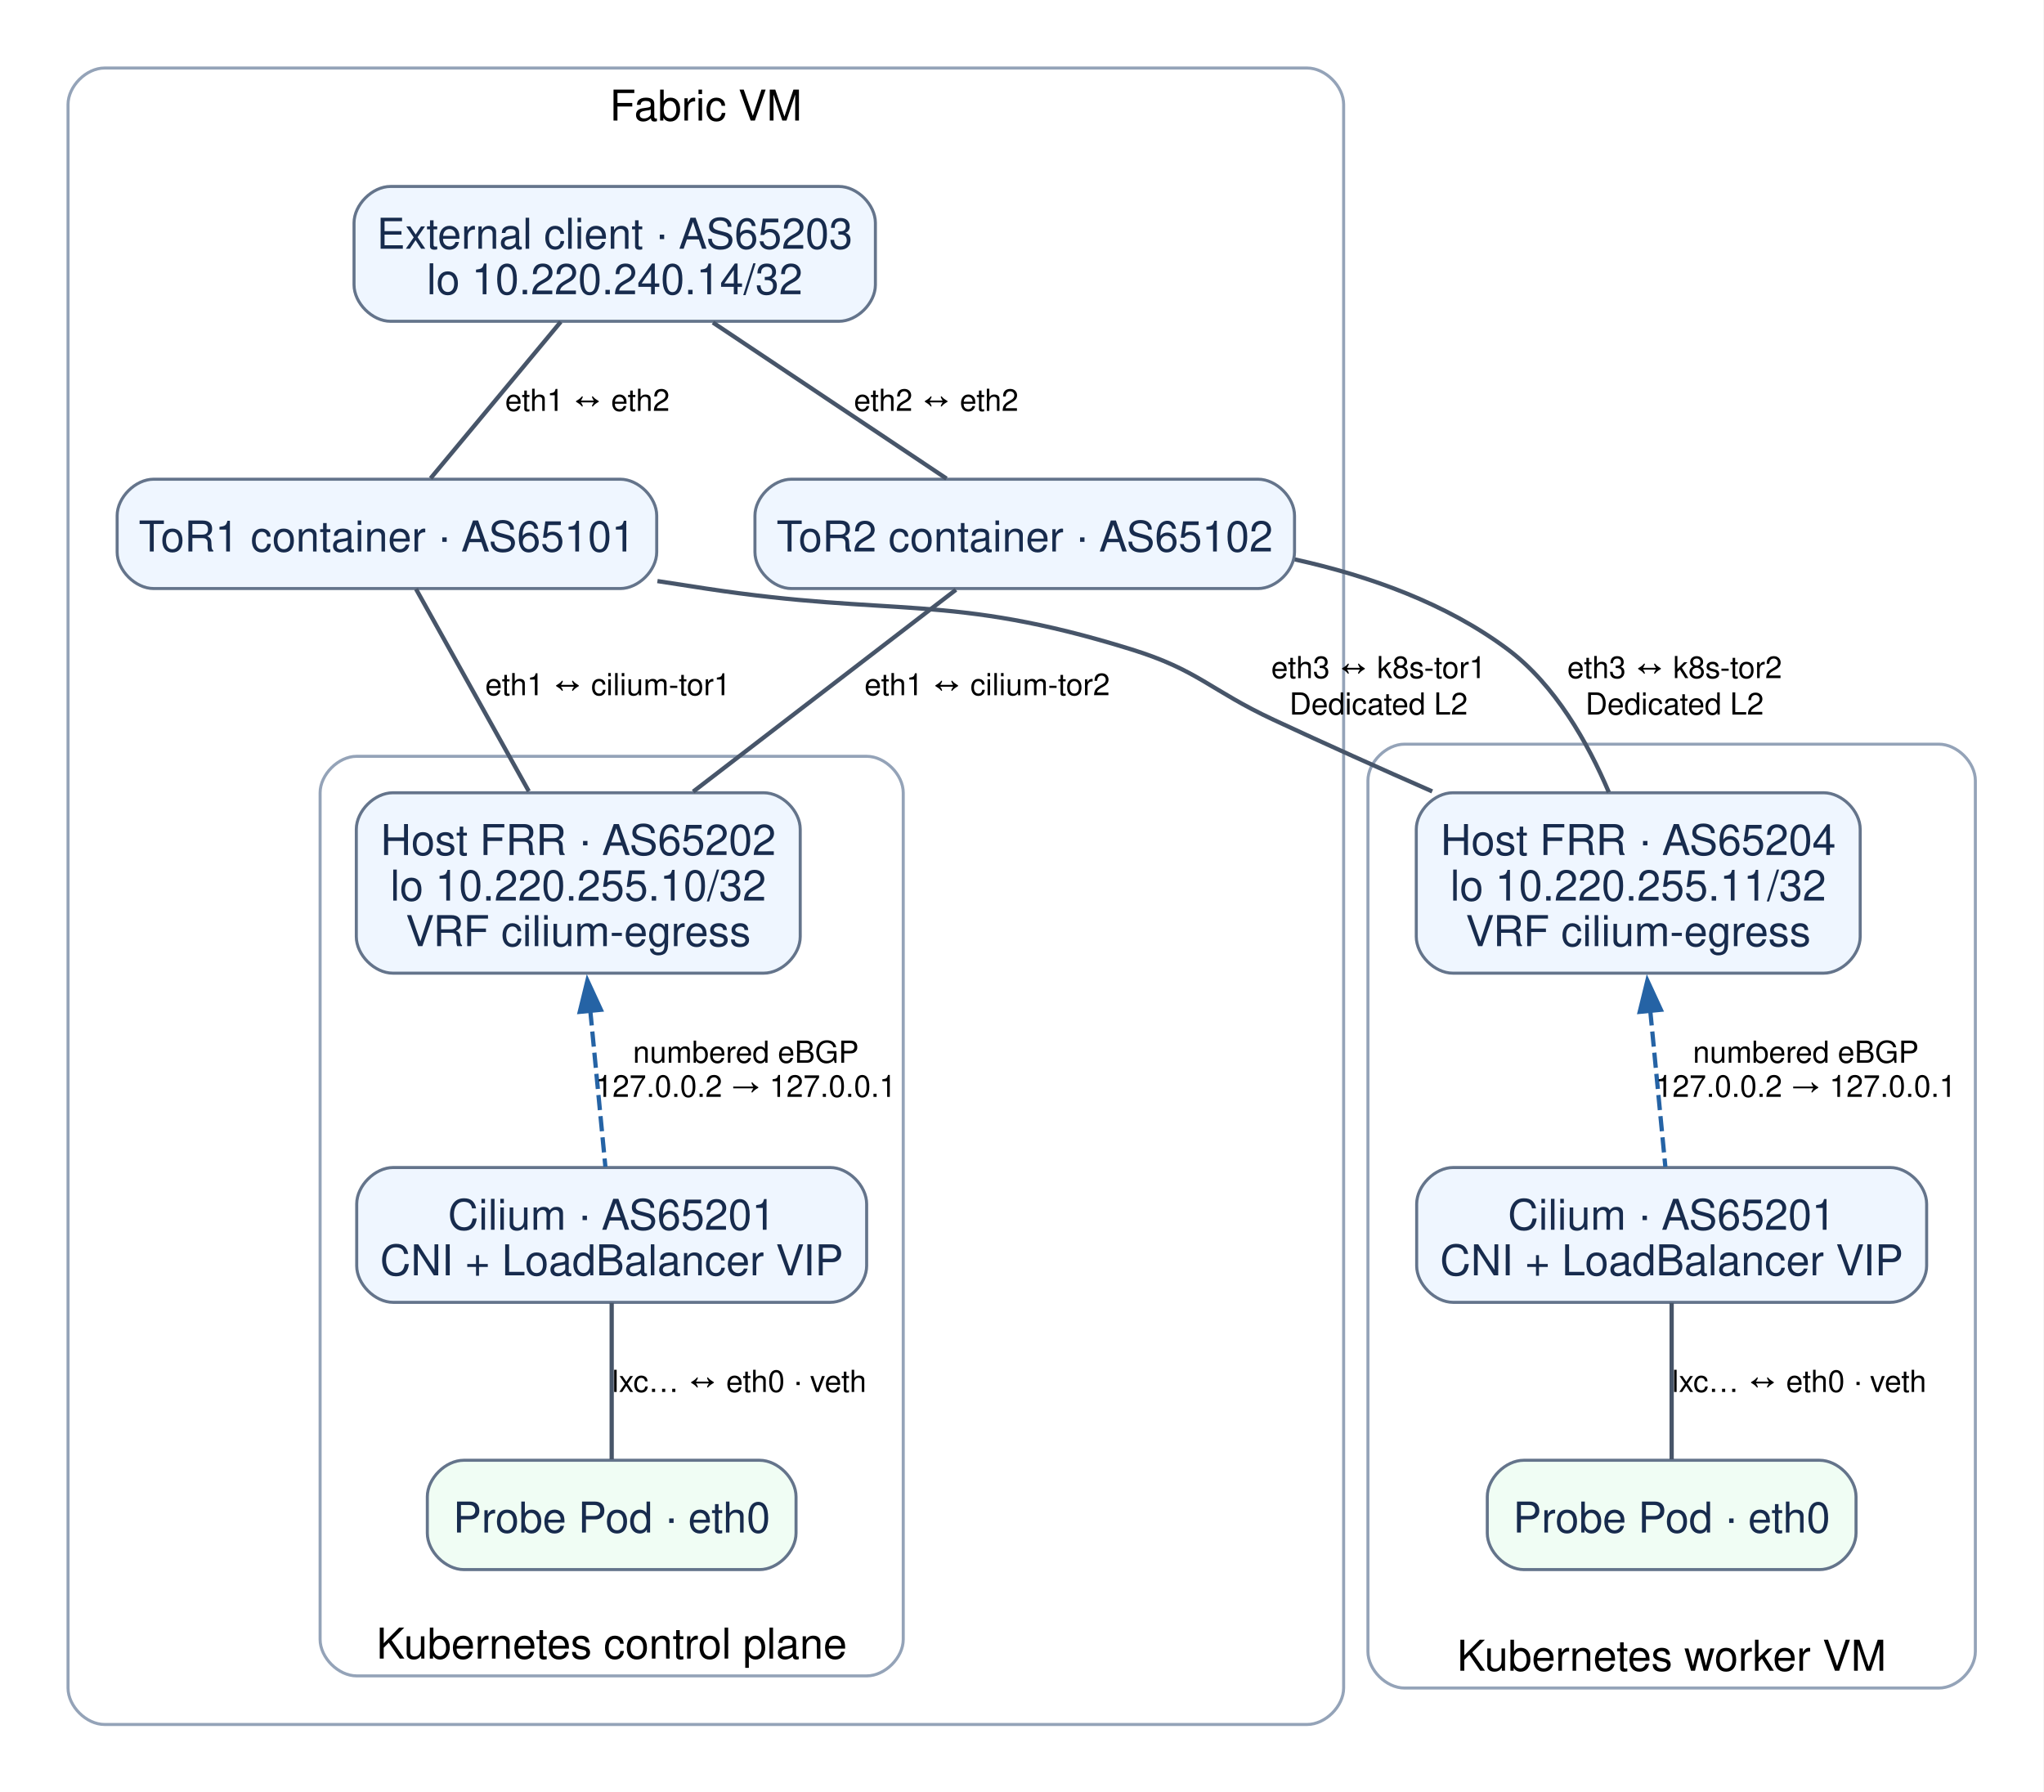
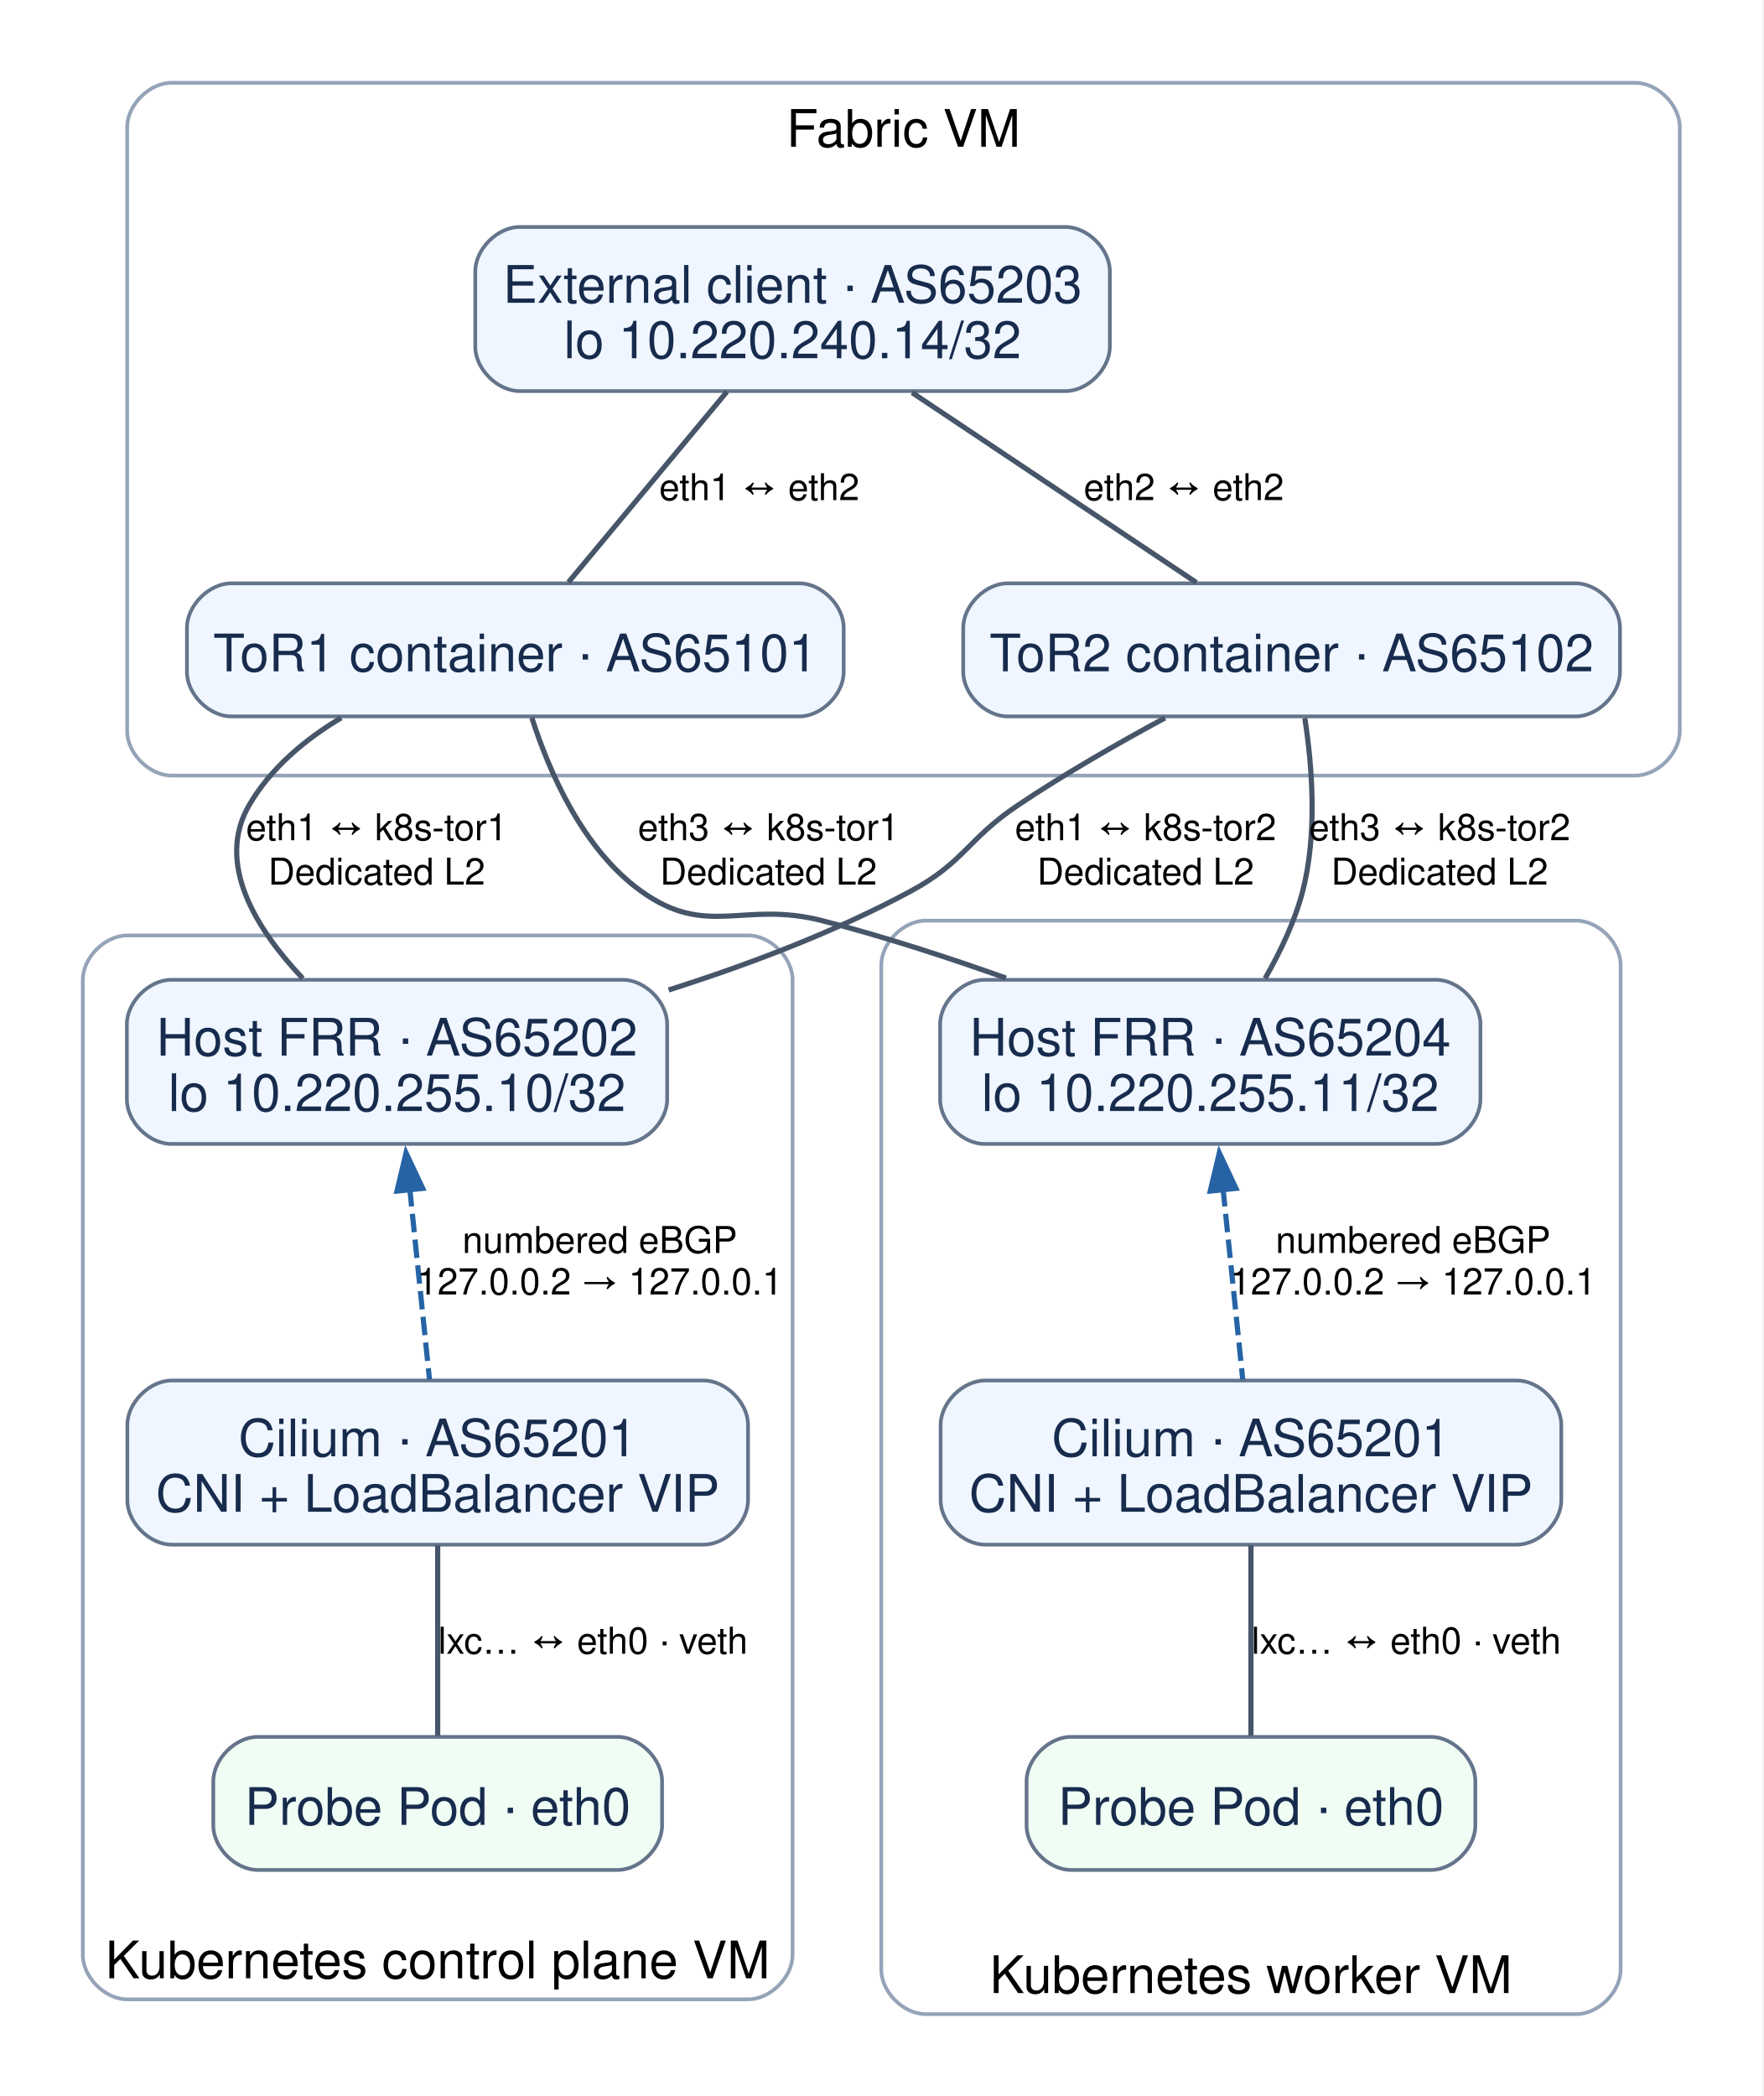
- <svg xmlns="http://www.w3.org/2000/svg" width="673pt" height="590pt" viewBox="0.00 0.00 673.00 590.00">
-   <g id="graph0" class="graph" transform="scale(1 1) rotate(0) translate(14.4 575.85)">
-     <polygon fill="#ffffff" stroke="none" points="-14.4,14.4 -14.4,-575.85 658.4,-575.85 658.4,14.4 -14.4,14.4" />
+ <svg xmlns="http://www.w3.org/2000/svg" width="477pt" height="567pt" viewBox="0.00 0.00 477.00 567.00">
+   <g id="graph0" class="graph" transform="scale(1 1) rotate(0) translate(14.4 552.85)">
+     <polygon fill="#ffffff" stroke="none" points="-14.4,14.4 -14.4,-552.85 462.4,-552.85 462.4,14.4 -14.4,14.4" />
    <g id="clust1" class="cluster">
-       <path fill="#ffffff" stroke="#94a3b8" d="M20,-8C20,-8 416,-8 416,-8 422,-8 428,-14 428,-20 428,-20 428,-541.45 428,-541.45 428,-547.45 422,-553.45 416,-553.45 416,-553.45 20,-553.45 20,-553.45 14,-553.45 8,-547.45 8,-541.45 8,-541.45 8,-20 8,-20 8,-14 14,-8 20,-8" />
-       <text xml:space="preserve" text-anchor="middle" x="218" y="-536.15" font-family="Helvetica,sans-Serif" font-size="14.00">Fabric VM</text>
+       <path fill="#ffffff" stroke="#94a3b8" d="M32,-343.05C32,-343.05 428,-343.05 428,-343.05 434,-343.05 440,-349.05 440,-355.05 440,-355.05 440,-518.45 440,-518.45 440,-524.45 434,-530.45 428,-530.45 428,-530.45 32,-530.45 32,-530.45 26,-530.45 20,-524.45 20,-518.45 20,-518.45 20,-355.05 20,-355.05 20,-349.05 26,-343.05 32,-343.05" />
+       <text xml:space="preserve" text-anchor="middle" x="230" y="-513.15" font-family="Helvetica,sans-Serif" font-size="14.00">Fabric VM</text>
    </g>
    <g id="clust3" class="cluster">
-       <path fill="#ffffff" stroke="#94a3b8" d="M103,-24C103,-24 271,-24 271,-24 277,-24 283,-30 283,-36 283,-36 283,-314.8 283,-314.8 283,-320.8 277,-326.8 271,-326.8 271,-326.8 103,-326.8 103,-326.8 97,-326.8 91,-320.8 91,-314.8 91,-314.8 91,-36 91,-36 91,-30 97,-24 103,-24" />
-       <text xml:space="preserve" text-anchor="middle" x="187" y="-29.7" font-family="Helvetica,sans-Serif" font-size="14.00">Kubernetes control plane</text>
+       <path fill="#ffffff" stroke="#94a3b8" d="M20,-12C20,-12 188,-12 188,-12 194,-12 200,-18 200,-24 200,-24 200,-287.8 200,-287.8 200,-293.8 194,-299.8 188,-299.8 188,-299.8 20,-299.8 20,-299.8 14,-299.8 8,-293.8 8,-287.8 8,-287.8 8,-24 8,-24 8,-18 14,-12 20,-12" />
+       <text xml:space="preserve" text-anchor="middle" x="104" y="-17.7" font-family="Helvetica,sans-Serif" font-size="14.00">Kubernetes control plane VM</text>
    </g>
    <g id="clust4" class="cluster">
-       <path fill="#ffffff" stroke="#94a3b8" d="M448,-20C448,-20 624,-20 624,-20 630,-20 636,-26 636,-32 636,-32 636,-318.8 636,-318.8 636,-324.8 630,-330.8 624,-330.8 624,-330.8 448,-330.8 448,-330.8 442,-330.8 436,-324.8 436,-318.8 436,-318.8 436,-32 436,-32 436,-26 442,-20 448,-20" />
-       <text xml:space="preserve" text-anchor="middle" x="536" y="-25.7" font-family="Helvetica,sans-Serif" font-size="14.00">Kubernetes worker VM</text>
+       <path fill="#ffffff" stroke="#94a3b8" d="M236,-8C236,-8 412,-8 412,-8 418,-8 424,-14 424,-20 424,-20 424,-291.8 424,-291.8 424,-297.8 418,-303.8 412,-303.8 412,-303.8 236,-303.8 236,-303.8 230,-303.8 224,-297.8 224,-291.8 224,-291.8 224,-20 224,-20 224,-14 230,-8 236,-8" />
+       <text xml:space="preserve" text-anchor="middle" x="324" y="-13.7" font-family="Helvetica,sans-Serif" font-size="14.00">Kubernetes worker VM</text>
    </g>
    <g id="node1" class="node">
-       <path fill="#eff6ff" stroke="#64748b" d="M261.83,-514.45C261.83,-514.45 114.17,-514.45 114.17,-514.45 108.17,-514.45 102.17,-508.45 102.17,-502.45 102.17,-502.45 102.17,-482.05 102.17,-482.05 102.17,-476.05 108.17,-470.05 114.17,-470.05 114.17,-470.05 261.83,-470.05 261.83,-470.05 267.83,-470.05 273.83,-476.05 273.83,-482.05 273.83,-482.05 273.83,-502.45 273.83,-502.45 273.83,-508.45 267.83,-514.45 261.83,-514.45" />
-       <text xml:space="preserve" text-anchor="middle" x="188" y="-493.95" font-family="Helvetica,sans-Serif" font-size="14.00" fill="#172b4d">External client · AS65203</text>
-       <text xml:space="preserve" text-anchor="middle" x="188" y="-478.95" font-family="Helvetica,sans-Serif" font-size="14.00" fill="#172b4d">lo 10.220.240.14/32</text>
+       <path fill="#eff6ff" stroke="#64748b" d="M273.83,-491.45C273.83,-491.45 126.17,-491.45 126.17,-491.45 120.17,-491.45 114.17,-485.45 114.17,-479.45 114.17,-479.45 114.17,-459.05 114.17,-459.05 114.17,-453.05 120.17,-447.05 126.17,-447.05 126.17,-447.05 273.83,-447.05 273.83,-447.05 279.83,-447.05 285.83,-453.05 285.83,-459.05 285.83,-459.05 285.83,-479.45 285.83,-479.45 285.83,-485.45 279.83,-491.45 273.83,-491.45" />
+       <text xml:space="preserve" text-anchor="middle" x="200" y="-470.95" font-family="Helvetica,sans-Serif" font-size="14.00" fill="#172b4d">External client · AS65203</text>
+       <text xml:space="preserve" text-anchor="middle" x="200" y="-455.95" font-family="Helvetica,sans-Serif" font-size="14.00" fill="#172b4d">lo 10.220.240.14/32</text>
    </g>
    <g id="node2" class="node">
-       <path fill="#eff6ff" stroke="#64748b" d="M189.83,-418.05C189.83,-418.05 36.17,-418.05 36.17,-418.05 30.17,-418.05 24.17,-412.05 24.17,-406.05 24.17,-406.05 24.17,-394.05 24.17,-394.05 24.17,-388.05 30.17,-382.05 36.17,-382.05 36.17,-382.05 189.83,-382.05 189.83,-382.05 195.83,-382.05 201.83,-388.05 201.83,-394.05 201.83,-394.05 201.83,-406.05 201.83,-406.05 201.83,-412.05 195.83,-418.05 189.83,-418.05" />
-       <text xml:space="preserve" text-anchor="middle" x="113" y="-394.25" font-family="Helvetica,sans-Serif" font-size="14.00" fill="#172b4d">ToR1 container · AS65101</text>
+       <path fill="#eff6ff" stroke="#64748b" d="M201.83,-395.05C201.83,-395.05 48.17,-395.05 48.17,-395.05 42.17,-395.05 36.17,-389.05 36.17,-383.05 36.17,-383.05 36.17,-371.05 36.17,-371.05 36.17,-365.05 42.17,-359.05 48.17,-359.05 48.17,-359.05 201.83,-359.05 201.83,-359.05 207.83,-359.05 213.83,-365.05 213.83,-371.05 213.83,-371.05 213.83,-383.05 213.83,-383.05 213.83,-389.05 207.83,-395.05 201.83,-395.05" />
+       <text xml:space="preserve" text-anchor="middle" x="125" y="-371.25" font-family="Helvetica,sans-Serif" font-size="14.00" fill="#172b4d">ToR1 container · AS65101</text>
+     </g>
+     <g id="edge1" class="edge">
+       <path fill="none" stroke="#475569" stroke-width="1.4" d="M182.23,-446.87C169.14,-431.14 151.58,-410.02 139.38,-395.35" />
+       <text xml:space="preserve" text-anchor="middle" x="191" y="-417.55" font-family="Helvetica,sans-Serif" font-size="10.00">eth1 ↔ eth2</text>
+     </g>
+     <g id="node3" class="node">
+       <path fill="#eff6ff" stroke="#64748b" d="M411.83,-395.05C411.83,-395.05 258.17,-395.05 258.17,-395.05 252.17,-395.05 246.17,-389.05 246.17,-383.05 246.17,-383.05 246.17,-371.05 246.17,-371.05 246.17,-365.05 252.17,-359.05 258.17,-359.05 258.17,-359.05 411.83,-359.05 411.83,-359.05 417.83,-359.05 423.83,-365.05 423.83,-371.05 423.83,-371.05 423.83,-383.05 423.83,-383.05 423.83,-389.05 417.83,-395.05 411.83,-395.05" />
+       <text xml:space="preserve" text-anchor="middle" x="335" y="-371.25" font-family="Helvetica,sans-Serif" font-size="14.00" fill="#172b4d">ToR2 container · AS65102</text>
+     </g>
+     <g id="edge2" class="edge">
+       <path fill="none" stroke="#475569" stroke-width="1.4" d="M232.34,-446.64C255.89,-430.9 287.38,-409.87 309.24,-395.26" />
+       <text xml:space="preserve" text-anchor="middle" x="305.84" y="-417.55" font-family="Helvetica,sans-Serif" font-size="10.00">eth2 ↔ eth2</text>
+     </g>
+     <g id="node4" class="node">
+       <path fill="#eff6ff" stroke="#64748b" d="M154.08,-287.8C154.08,-287.8 31.92,-287.8 31.92,-287.8 25.92,-287.8 19.92,-281.8 19.92,-275.8 19.92,-275.8 19.92,-255.4 19.92,-255.4 19.92,-249.4 25.92,-243.4 31.92,-243.4 31.92,-243.4 154.08,-243.4 154.08,-243.4 160.08,-243.4 166.08,-249.4 166.08,-255.4 166.08,-255.4 166.08,-275.8 166.08,-275.8 166.08,-281.8 160.08,-287.8 154.08,-287.8" />
+       <text xml:space="preserve" text-anchor="middle" x="93" y="-267.3" font-family="Helvetica,sans-Serif" font-size="14.00" fill="#172b4d">Host FRR · AS65202</text>
+       <text xml:space="preserve" text-anchor="middle" x="93" y="-252.3" font-family="Helvetica,sans-Serif" font-size="14.00" fill="#172b4d">lo 10.220.255.10/32</text>
+     </g>
+     <g id="edge7" class="edge">
+       <path fill="none" stroke="#475569" stroke-width="1.4" d="M77.9,-358.67C67.98,-352.73 58.78,-345 53,-335.05 43.87,-319.34 54.79,-301.63 67.51,-288.17" />
+       <text xml:space="preserve" text-anchor="middle" x="87.5" y="-325.55" font-family="Helvetica,sans-Serif" font-size="10.00">eth1 ↔ k8s-tor1</text>
+       <text xml:space="preserve" text-anchor="middle" x="87.5" y="-313.55" font-family="Helvetica,sans-Serif" font-size="10.00">Dedicated L2</text>
+     </g>
+     <g id="node7" class="node">
+       <path fill="#eff6ff" stroke="#64748b" d="M374.08,-287.8C374.08,-287.8 251.92,-287.8 251.92,-287.8 245.92,-287.8 239.92,-281.8 239.92,-275.8 239.92,-275.8 239.92,-255.4 239.92,-255.4 239.92,-249.4 245.92,-243.4 251.92,-243.4 251.92,-243.4 374.08,-243.4 374.08,-243.4 380.08,-243.4 386.08,-249.4 386.08,-255.4 386.08,-255.4 386.08,-275.8 386.08,-275.8 386.08,-281.8 380.08,-287.8 374.08,-287.8" />
+       <text xml:space="preserve" text-anchor="middle" x="313" y="-267.3" font-family="Helvetica,sans-Serif" font-size="14.00" fill="#172b4d">Host FRR · AS65204</text>
+       <text xml:space="preserve" text-anchor="middle" x="313" y="-252.3" font-family="Helvetica,sans-Serif" font-size="14.00" fill="#172b4d">lo 10.220.255.11/32</text>
+     </g>
+     <g id="edge9" class="edge">
+       <path fill="none" stroke="#475569" stroke-width="1.4" d="M129.47,-358.69C134.24,-343.81 143.32,-323.07 159,-311.8 176.92,-298.93 186.63,-309.28 208,-303.8 224.39,-299.59 241.84,-293.92 257.72,-288.27" />
+       <text xml:space="preserve" text-anchor="middle" x="193.5" y="-325.55" font-family="Helvetica,sans-Serif" font-size="10.00">eth3 ↔ k8s-tor1</text>
+       <text xml:space="preserve" text-anchor="middle" x="193.5" y="-313.55" font-family="Helvetica,sans-Serif" font-size="10.00">Dedicated L2</text>
+     </g>
+     <g id="edge8" class="edge">
+       <path fill="none" stroke="#475569" stroke-width="1.4" d="M300.76,-358.65C288,-351.76 273.56,-343.48 261,-335.05 247.28,-325.85 246.54,-319.65 232,-311.8 211.68,-300.83 188.24,-291.95 166.47,-285.05" />
+       <text xml:space="preserve" text-anchor="middle" x="295.5" y="-325.55" font-family="Helvetica,sans-Serif" font-size="10.00">eth1 ↔ k8s-tor2</text>
+       <text xml:space="preserve" text-anchor="middle" x="295.5" y="-313.55" font-family="Helvetica,sans-Serif" font-size="10.00">Dedicated L2</text>
+     </g>
+     <g id="edge10" class="edge">
+       <path fill="none" stroke="#475569" stroke-width="1.4" d="M338.57,-358.58C340.59,-345.5 341.99,-327.26 338,-311.8 335.89,-303.64 331.96,-295.38 327.83,-288.19" />
+       <text xml:space="preserve" text-anchor="middle" x="375.05" y="-325.55" font-family="Helvetica,sans-Serif" font-size="10.00">eth3 ↔ k8s-tor2</text>
+       <text xml:space="preserve" text-anchor="middle" x="375.05" y="-313.55" font-family="Helvetica,sans-Serif" font-size="10.00">Dedicated L2</text>
+     </g>
+     <g id="node5" class="node">
+       <path fill="#eff6ff" stroke="#64748b" d="M175.95,-179.4C175.95,-179.4 32.05,-179.4 32.05,-179.4 26.05,-179.4 20.05,-173.4 20.05,-167.4 20.05,-167.4 20.05,-147 20.05,-147 20.05,-141 26.05,-135 32.05,-135 32.05,-135 175.95,-135 175.95,-135 181.95,-135 187.95,-141 187.95,-147 187.95,-147 187.95,-167.4 187.95,-167.4 187.95,-173.4 181.95,-179.4 175.95,-179.4" />
+       <text xml:space="preserve" text-anchor="middle" x="104" y="-158.9" font-family="Helvetica,sans-Serif" font-size="14.00" fill="#172b4d">Cilium · AS65201</text>
+       <text xml:space="preserve" text-anchor="middle" x="104" y="-143.9" font-family="Helvetica,sans-Serif" font-size="14.00" fill="#172b4d">CNI + LoadBalancer VIP</text>
    </g>
    <g id="edge3" class="edge">
-       <path fill="none" stroke="#475569" stroke-width="1.4" d="M170.23,-469.87C157.14,-454.14 139.58,-433.02 127.38,-418.35" />
-       <text xml:space="preserve" text-anchor="middle" x="179" y="-440.55" font-family="Helvetica,sans-Serif" font-size="10.00">eth1 ↔ eth2</text>
+       <path fill="none" stroke="#2563a5" stroke-width="1.4" stroke-dasharray="5,2" d="M96.43,-231.46C98.17,-214.58 100.24,-194.55 101.78,-179.7" />
+       <polygon fill="#2563a5" stroke="#2563a5" stroke-width="1.4" points="92.99,-230.65 95.44,-240.96 99.95,-231.37 92.99,-230.65" />
+       <text xml:space="preserve" text-anchor="middle" x="147.86" y="-213.9" font-family="Helvetica,sans-Serif" font-size="10.00">numbered eBGP</text>
+       <text xml:space="preserve" text-anchor="middle" x="147.86" y="-202.65" font-family="Helvetica,sans-Serif" font-size="10.00">127.0.0.2 → 127.0.0.1</text>
    </g>
-     <g id="node3" class="node">
-       <path fill="#eff6ff" stroke="#64748b" d="M399.83,-418.05C399.83,-418.05 246.17,-418.05 246.17,-418.05 240.17,-418.05 234.17,-412.05 234.17,-406.05 234.17,-406.05 234.17,-394.05 234.17,-394.05 234.17,-388.05 240.17,-382.05 246.17,-382.05 246.17,-382.05 399.83,-382.05 399.83,-382.05 405.83,-382.05 411.83,-388.05 411.83,-394.05 411.83,-394.05 411.83,-406.05 411.83,-406.05 411.83,-412.05 405.83,-418.05 399.83,-418.05" />
-       <text xml:space="preserve" text-anchor="middle" x="323" y="-394.25" font-family="Helvetica,sans-Serif" font-size="14.00" fill="#172b4d">ToR2 container · AS65102</text>
+     <g id="node6" class="node">
+       <path fill="#f0fdf4" stroke="#64748b" d="M152.7,-83C152.7,-83 55.3,-83 55.3,-83 49.3,-83 43.3,-77 43.3,-71 43.3,-71 43.3,-59 43.3,-59 43.3,-53 49.3,-47 55.3,-47 55.3,-47 152.7,-47 152.7,-47 158.7,-47 164.7,-53 164.7,-59 164.7,-59 164.7,-71 164.7,-71 164.7,-77 158.7,-83 152.7,-83" />
+       <text xml:space="preserve" text-anchor="middle" x="104" y="-59.2" font-family="Helvetica,sans-Serif" font-size="14.00" fill="#172b4d">Probe Pod · eth0</text>
    </g>
    <g id="edge4" class="edge">
-       <path fill="none" stroke="#475569" stroke-width="1.4" d="M220.34,-469.64C243.89,-453.9 275.38,-432.87 297.24,-418.26" />
-       <text xml:space="preserve" text-anchor="middle" x="293.84" y="-440.55" font-family="Helvetica,sans-Serif" font-size="10.00">eth2 ↔ eth2</text>
+       <path fill="none" stroke="#475569" stroke-width="1.4" d="M104,-134.82C104,-119.09 104,-97.97 104,-83.3" />
+       <text xml:space="preserve" text-anchor="middle" x="146" y="-105.5" font-family="Helvetica,sans-Serif" font-size="10.00">lxc… ↔ eth0 · veth</text>
    </g>
-     <g id="node4" class="node">
-       <path fill="#eff6ff" stroke="#64748b" d="M237.08,-314.8C237.08,-314.8 114.92,-314.8 114.92,-314.8 108.92,-314.8 102.92,-308.8 102.92,-302.8 102.92,-302.8 102.92,-267.4 102.92,-267.4 102.92,-261.4 108.92,-255.4 114.92,-255.4 114.92,-255.4 237.08,-255.4 237.08,-255.4 243.08,-255.4 249.08,-261.4 249.08,-267.4 249.08,-267.4 249.08,-302.8 249.08,-302.8 249.08,-308.8 243.08,-314.8 237.08,-314.8" />
-       <text xml:space="preserve" text-anchor="middle" x="176" y="-294.3" font-family="Helvetica,sans-Serif" font-size="14.00" fill="#172b4d">Host FRR · AS65202</text>
-       <text xml:space="preserve" text-anchor="middle" x="176" y="-279.3" font-family="Helvetica,sans-Serif" font-size="14.00" fill="#172b4d">lo 10.220.255.10/32</text>
-       <text xml:space="preserve" text-anchor="middle" x="176" y="-264.3" font-family="Helvetica,sans-Serif" font-size="14.00" fill="#172b4d">VRF cilium-egress</text>
+     <g id="node8" class="node">
+       <path fill="#eff6ff" stroke="#64748b" d="M395.95,-179.4C395.95,-179.4 252.05,-179.4 252.05,-179.4 246.05,-179.4 240.05,-173.4 240.05,-167.4 240.05,-167.4 240.05,-147 240.05,-147 240.05,-141 246.05,-135 252.05,-135 252.05,-135 395.95,-135 395.95,-135 401.95,-135 407.95,-141 407.95,-147 407.95,-147 407.95,-167.4 407.95,-167.4 407.95,-173.4 401.95,-179.4 395.95,-179.4" />
+       <text xml:space="preserve" text-anchor="middle" x="324" y="-158.9" font-family="Helvetica,sans-Serif" font-size="14.00" fill="#172b4d">Cilium · AS65201</text>
+       <text xml:space="preserve" text-anchor="middle" x="324" y="-143.9" font-family="Helvetica,sans-Serif" font-size="14.00" fill="#172b4d">CNI + LoadBalancer VIP</text>
    </g>
    <g id="edge5" class="edge">
-       <path fill="none" stroke="#475569" stroke-width="1.4" d="M122.57,-381.9C132.41,-364.25 147.93,-336.42 159.71,-315.3" />
-       <text xml:space="preserve" text-anchor="middle" x="185.76" y="-346.92" font-family="Helvetica,sans-Serif" font-size="10.00">eth1 ↔ cilium-tor1</text>
+       <path fill="none" stroke="#2563a5" stroke-width="1.4" stroke-dasharray="5,2" d="M316.43,-231.46C318.17,-214.58 320.24,-194.55 321.78,-179.7" />
+       <polygon fill="#2563a5" stroke="#2563a5" stroke-width="1.4" points="312.99,-230.65 315.44,-240.96 319.95,-231.37 312.99,-230.65" />
+       <text xml:space="preserve" text-anchor="middle" x="367.86" y="-213.9" font-family="Helvetica,sans-Serif" font-size="10.00">numbered eBGP</text>
+       <text xml:space="preserve" text-anchor="middle" x="367.86" y="-202.65" font-family="Helvetica,sans-Serif" font-size="10.00">127.0.0.2 → 127.0.0.1</text>
    </g>
-     <g id="node7" class="node">
-       <path fill="#eff6ff" stroke="#64748b" d="M586.08,-314.8C586.08,-314.8 463.92,-314.8 463.92,-314.8 457.92,-314.8 451.92,-308.8 451.92,-302.8 451.92,-302.8 451.92,-267.4 451.92,-267.4 451.92,-261.4 457.92,-255.4 463.92,-255.4 463.92,-255.4 586.08,-255.4 586.08,-255.4 592.08,-255.4 598.08,-261.4 598.08,-267.4 598.08,-267.4 598.08,-302.8 598.08,-302.8 598.08,-308.8 592.08,-314.8 586.08,-314.8" />
-       <text xml:space="preserve" text-anchor="middle" x="525" y="-294.3" font-family="Helvetica,sans-Serif" font-size="14.00" fill="#172b4d">Host FRR · AS65204</text>
-       <text xml:space="preserve" text-anchor="middle" x="525" y="-279.3" font-family="Helvetica,sans-Serif" font-size="14.00" fill="#172b4d">lo 10.220.255.11/32</text>
-       <text xml:space="preserve" text-anchor="middle" x="525" y="-264.3" font-family="Helvetica,sans-Serif" font-size="14.00" fill="#172b4d">VRF cilium-egress</text>
-     </g>
-     <g id="edge9" class="edge">
-       <path fill="none" stroke="#475569" stroke-width="1.4" d="M202.06,-384.51C207.45,-383.67 212.8,-382.84 218,-382.05 280.14,-372.58 297.97,-380.66 358,-362.05 380.26,-355.15 383.88,-348.65 405,-338.8 421.8,-330.96 440.07,-322.77 457.17,-315.25" />
-       <text xml:space="preserve" text-anchor="middle" x="439.5" y="-352.55" font-family="Helvetica,sans-Serif" font-size="10.00">eth3 ↔ k8s-tor1</text>
-       <text xml:space="preserve" text-anchor="middle" x="439.5" y="-340.55" font-family="Helvetica,sans-Serif" font-size="10.00">Dedicated L2</text>
+     <g id="node9" class="node">
+       <path fill="#f0fdf4" stroke="#64748b" d="M372.7,-83C372.7,-83 275.3,-83 275.3,-83 269.3,-83 263.3,-77 263.3,-71 263.3,-71 263.3,-59 263.3,-59 263.3,-53 269.3,-47 275.3,-47 275.3,-47 372.7,-47 372.7,-47 378.7,-47 384.7,-53 384.7,-59 384.7,-59 384.7,-71 384.7,-71 384.7,-77 378.7,-83 372.7,-83" />
+       <text xml:space="preserve" text-anchor="middle" x="324" y="-59.2" font-family="Helvetica,sans-Serif" font-size="14.00" fill="#172b4d">Probe Pod · eth0</text>
    </g>
    <g id="edge6" class="edge">
-       <path fill="none" stroke="#475569" stroke-width="1.4" d="M300.35,-381.65C277.32,-363.95 241.22,-336.21 213.83,-315.17" />
-       <text xml:space="preserve" text-anchor="middle" x="310.63" y="-346.92" font-family="Helvetica,sans-Serif" font-size="10.00">eth1 ↔ cilium-tor2</text>
-     </g>
-     <g id="edge10" class="edge">
-       <path fill="none" stroke="#475569" stroke-width="1.4" d="M411.92,-391.64C436.43,-386.23 461.8,-377.16 482,-362.05 497.65,-350.34 508.45,-331.15 515.31,-314.99" />
-       <text xml:space="preserve" text-anchor="middle" x="536.98" y="-352.55" font-family="Helvetica,sans-Serif" font-size="10.00">eth3 ↔ k8s-tor2</text>
-       <text xml:space="preserve" text-anchor="middle" x="536.98" y="-340.55" font-family="Helvetica,sans-Serif" font-size="10.00">Dedicated L2</text>
-     </g>
-     <g id="node5" class="node">
-       <path fill="#eff6ff" stroke="#64748b" d="M258.95,-191.4C258.95,-191.4 115.05,-191.4 115.05,-191.4 109.05,-191.4 103.05,-185.4 103.05,-179.4 103.05,-179.4 103.05,-159 103.05,-159 103.05,-153 109.05,-147 115.05,-147 115.05,-147 258.95,-147 258.95,-147 264.95,-147 270.95,-153 270.95,-159 270.95,-159 270.95,-179.4 270.95,-179.4 270.95,-185.4 264.95,-191.4 258.95,-191.4" />
-       <text xml:space="preserve" text-anchor="middle" x="187" y="-170.9" font-family="Helvetica,sans-Serif" font-size="14.00" fill="#172b4d">Cilium · AS65201</text>
-       <text xml:space="preserve" text-anchor="middle" x="187" y="-155.9" font-family="Helvetica,sans-Serif" font-size="14.00" fill="#172b4d">CNI + LoadBalancer VIP</text>
-     </g>
-     <g id="edge1" class="edge">
-       <path fill="none" stroke="#2563a5" stroke-width="1.4" stroke-dasharray="5,2" d="M179.95,-243.15C181.64,-225.72 183.53,-206.12 184.93,-191.63" />
-       <polygon fill="#2563a5" stroke="#2563a5" stroke-width="1.4" points="176.49,-242.66 179.01,-252.95 183.45,-243.34 176.49,-242.66" />
-       <text xml:space="preserve" text-anchor="middle" x="231.18" y="-225.9" font-family="Helvetica,sans-Serif" font-size="10.00">numbered eBGP</text>
-       <text xml:space="preserve" text-anchor="middle" x="231.18" y="-214.65" font-family="Helvetica,sans-Serif" font-size="10.00">127.0.0.2 → 127.0.0.1</text>
-     </g>
-     <g id="node6" class="node">
-       <path fill="#f0fdf4" stroke="#64748b" d="M235.7,-95C235.7,-95 138.29,-95 138.29,-95 132.29,-95 126.3,-89 126.3,-83 126.3,-83 126.3,-71 126.3,-71 126.3,-65 132.3,-59 138.3,-59 138.3,-59 235.7,-59 235.7,-59 241.7,-59 247.7,-65 247.7,-71 247.7,-71 247.7,-83 247.7,-83 247.7,-89 241.7,-95 235.7,-95" />
-       <text xml:space="preserve" text-anchor="middle" x="187" y="-71.2" font-family="Helvetica,sans-Serif" font-size="14.00" fill="#172b4d">Probe Pod · eth0</text>
-     </g>
-     <g id="edge2" class="edge">
-       <path fill="none" stroke="#475569" stroke-width="1.4" d="M187,-146.82C187,-131.09 187,-109.97 187,-95.3" />
-       <text xml:space="preserve" text-anchor="middle" x="229" y="-117.5" font-family="Helvetica,sans-Serif" font-size="10.00">lxc… ↔ eth0 · veth</text>
-     </g>
-     <g id="node8" class="node">
-       <path fill="#eff6ff" stroke="#64748b" d="M607.96,-191.4C607.96,-191.4 464.05,-191.4 464.05,-191.4 458.05,-191.4 452.05,-185.4 452.05,-179.4 452.05,-179.4 452.05,-159 452.05,-159 452.05,-153 458.05,-147 464.05,-147 464.05,-147 607.96,-147 607.96,-147 613.96,-147 619.96,-153 619.96,-159 619.96,-159 619.96,-179.4 619.96,-179.4 619.96,-185.4 613.96,-191.4 607.96,-191.4" />
-       <text xml:space="preserve" text-anchor="middle" x="536" y="-170.9" font-family="Helvetica,sans-Serif" font-size="14.00" fill="#172b4d">Cilium · AS65201</text>
-       <text xml:space="preserve" text-anchor="middle" x="536" y="-155.9" font-family="Helvetica,sans-Serif" font-size="14.00" fill="#172b4d">CNI + LoadBalancer VIP</text>
-     </g>
-     <g id="edge7" class="edge">
-       <path fill="none" stroke="#2563a5" stroke-width="1.4" stroke-dasharray="5,2" d="M528.95,-243.15C530.64,-225.72 532.53,-206.12 533.93,-191.63" />
-       <polygon fill="#2563a5" stroke="#2563a5" stroke-width="1.4" points="525.49,-242.66 528.01,-252.95 532.45,-243.34 525.49,-242.66" />
-       <text xml:space="preserve" text-anchor="middle" x="580.18" y="-225.9" font-family="Helvetica,sans-Serif" font-size="10.00">numbered eBGP</text>
-       <text xml:space="preserve" text-anchor="middle" x="580.18" y="-214.65" font-family="Helvetica,sans-Serif" font-size="10.00">127.0.0.2 → 127.0.0.1</text>
-     </g>
-     <g id="node9" class="node">
-       <path fill="#f0fdf4" stroke="#64748b" d="M584.71,-95C584.71,-95 487.3,-95 487.3,-95 481.3,-95 475.3,-89 475.3,-83 475.3,-83 475.3,-71 475.3,-71 475.3,-65 481.3,-59 487.3,-59 487.3,-59 584.71,-59 584.71,-59 590.71,-59 596.71,-65 596.71,-71 596.71,-71 596.71,-83 596.71,-83 596.71,-89 590.71,-95 584.71,-95" />
-       <text xml:space="preserve" text-anchor="middle" x="536" y="-71.2" font-family="Helvetica,sans-Serif" font-size="14.00" fill="#172b4d">Probe Pod · eth0</text>
-     </g>
-     <g id="edge8" class="edge">
-       <path fill="none" stroke="#475569" stroke-width="1.4" d="M536,-146.82C536,-131.09 536,-109.97 536,-95.3" />
-       <text xml:space="preserve" text-anchor="middle" x="578" y="-117.5" font-family="Helvetica,sans-Serif" font-size="10.00">lxc… ↔ eth0 · veth</text>
+       <path fill="none" stroke="#475569" stroke-width="1.4" d="M324,-134.82C324,-119.09 324,-97.97 324,-83.3" />
+       <text xml:space="preserve" text-anchor="middle" x="366" y="-105.5" font-family="Helvetica,sans-Serif" font-size="10.00">lxc… ↔ eth0 · veth</text>
    </g>
  </g>
</svg>
